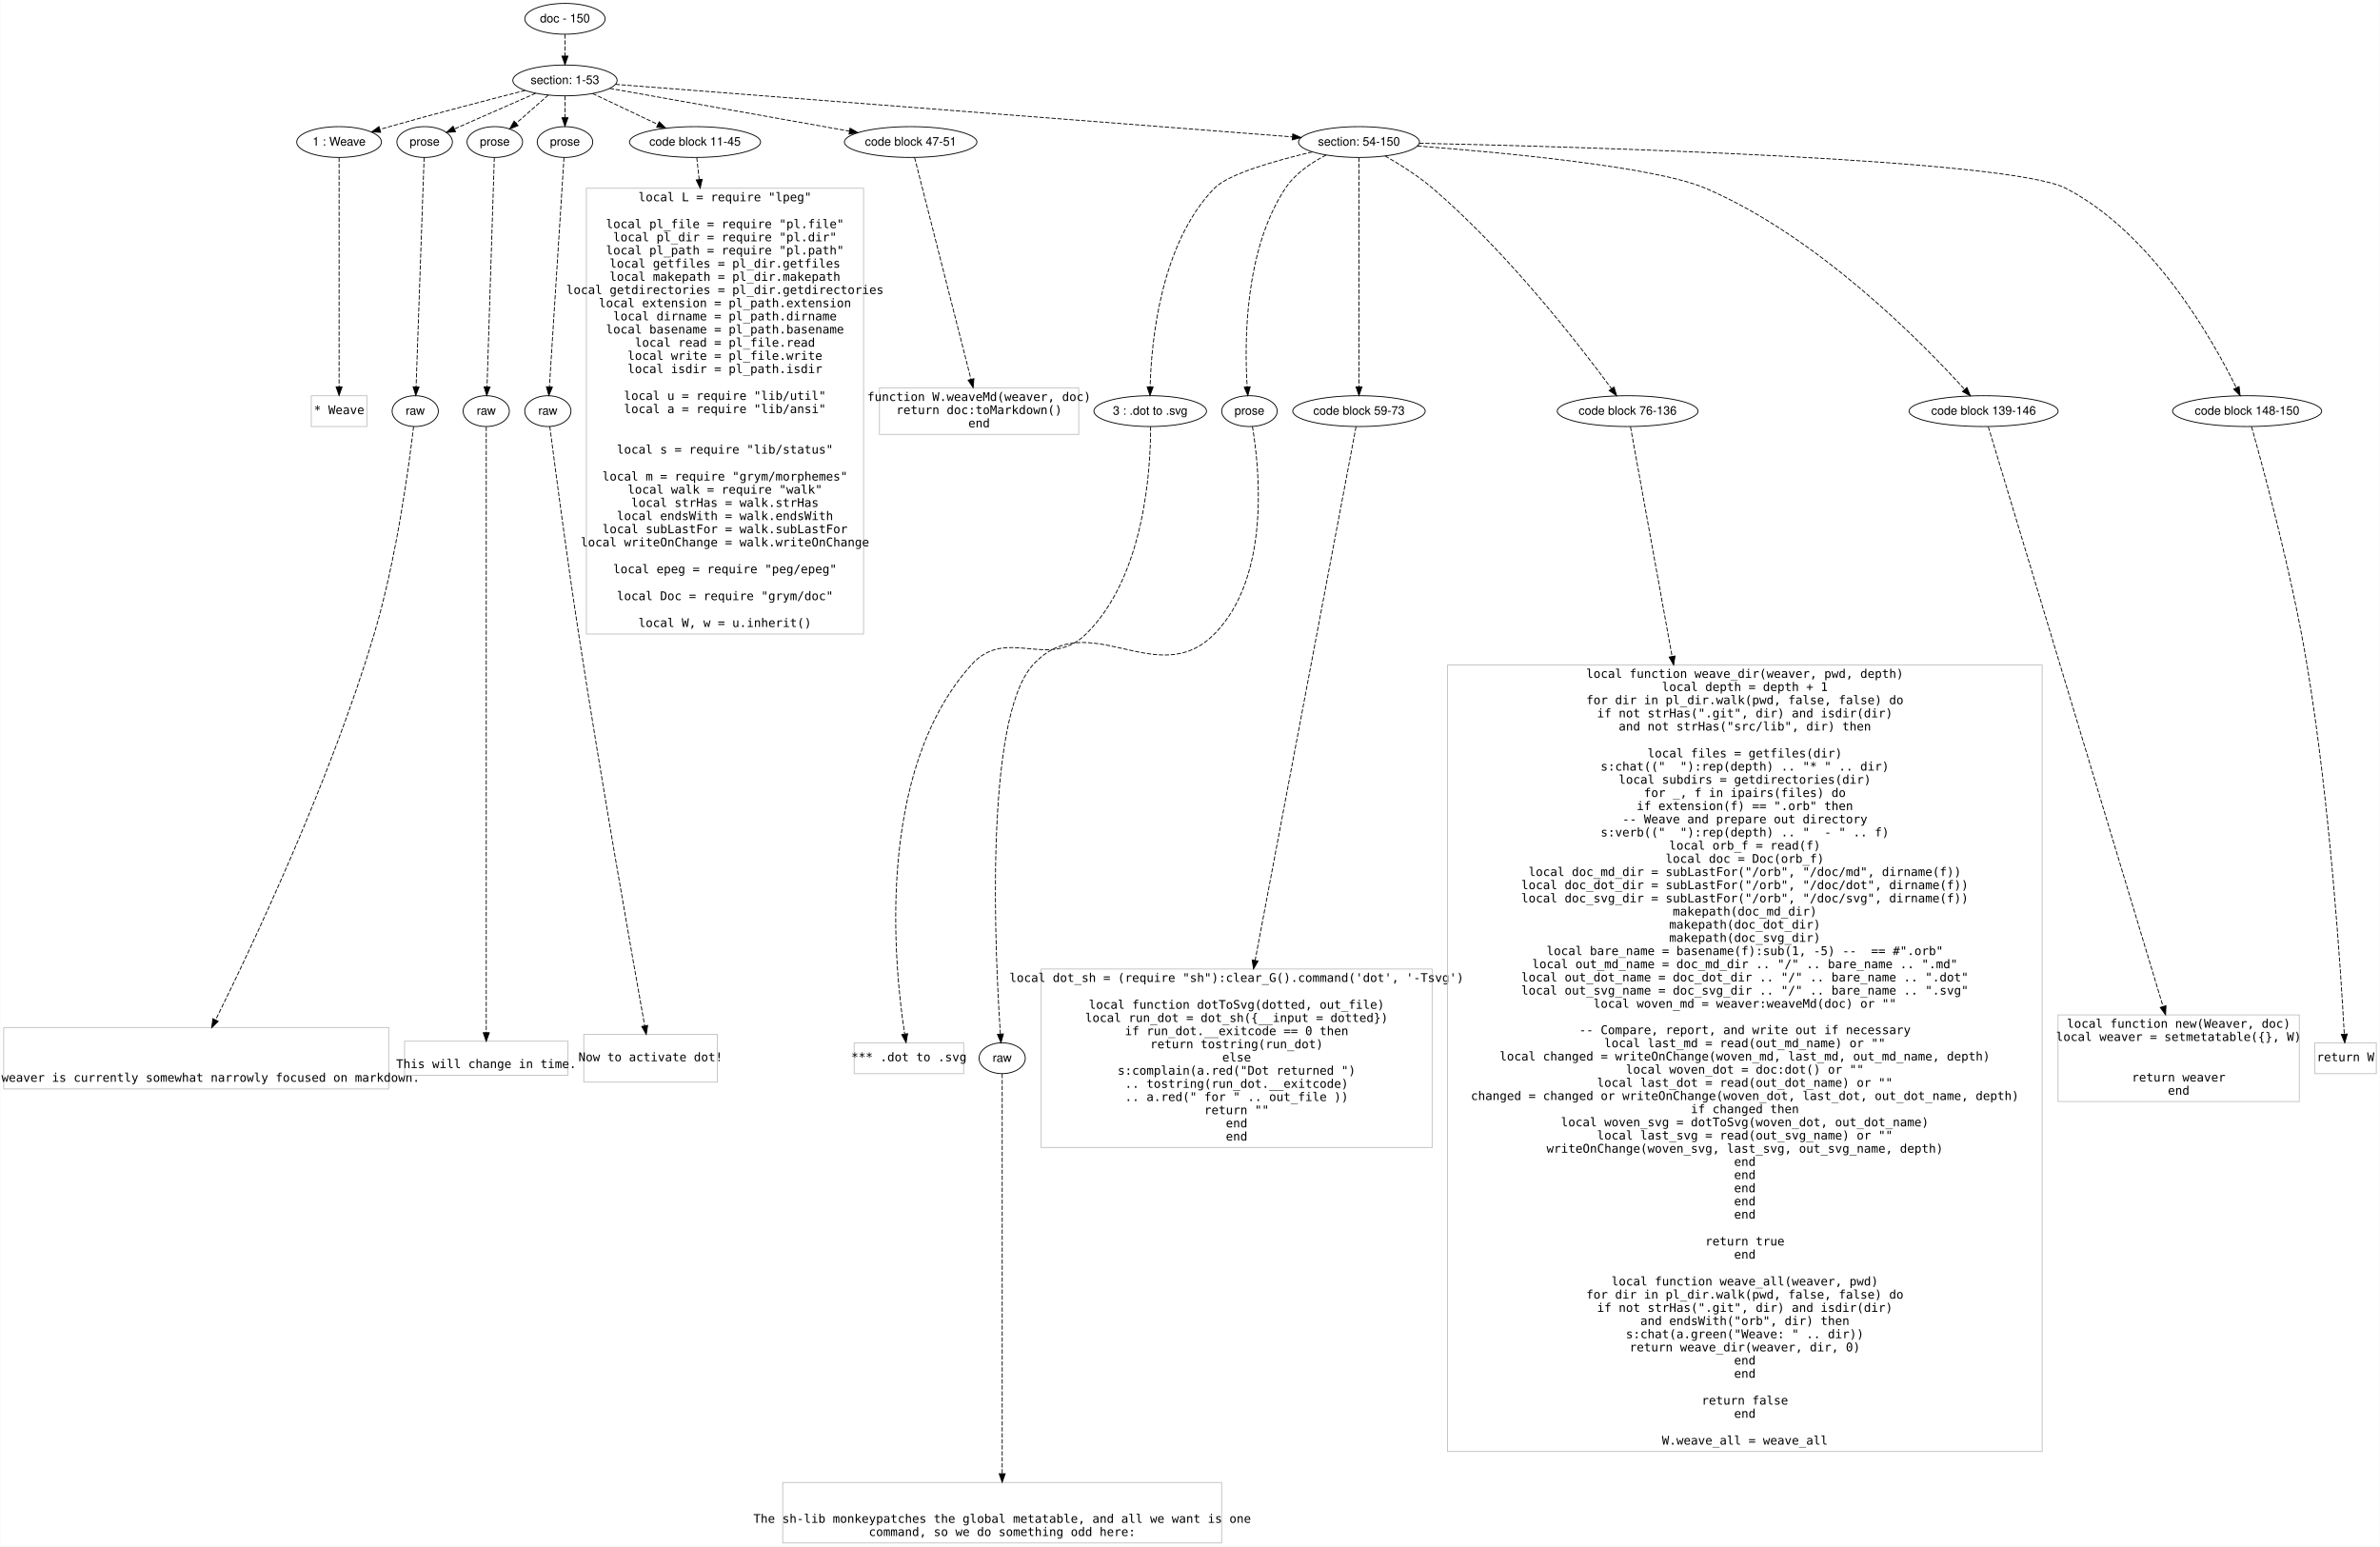
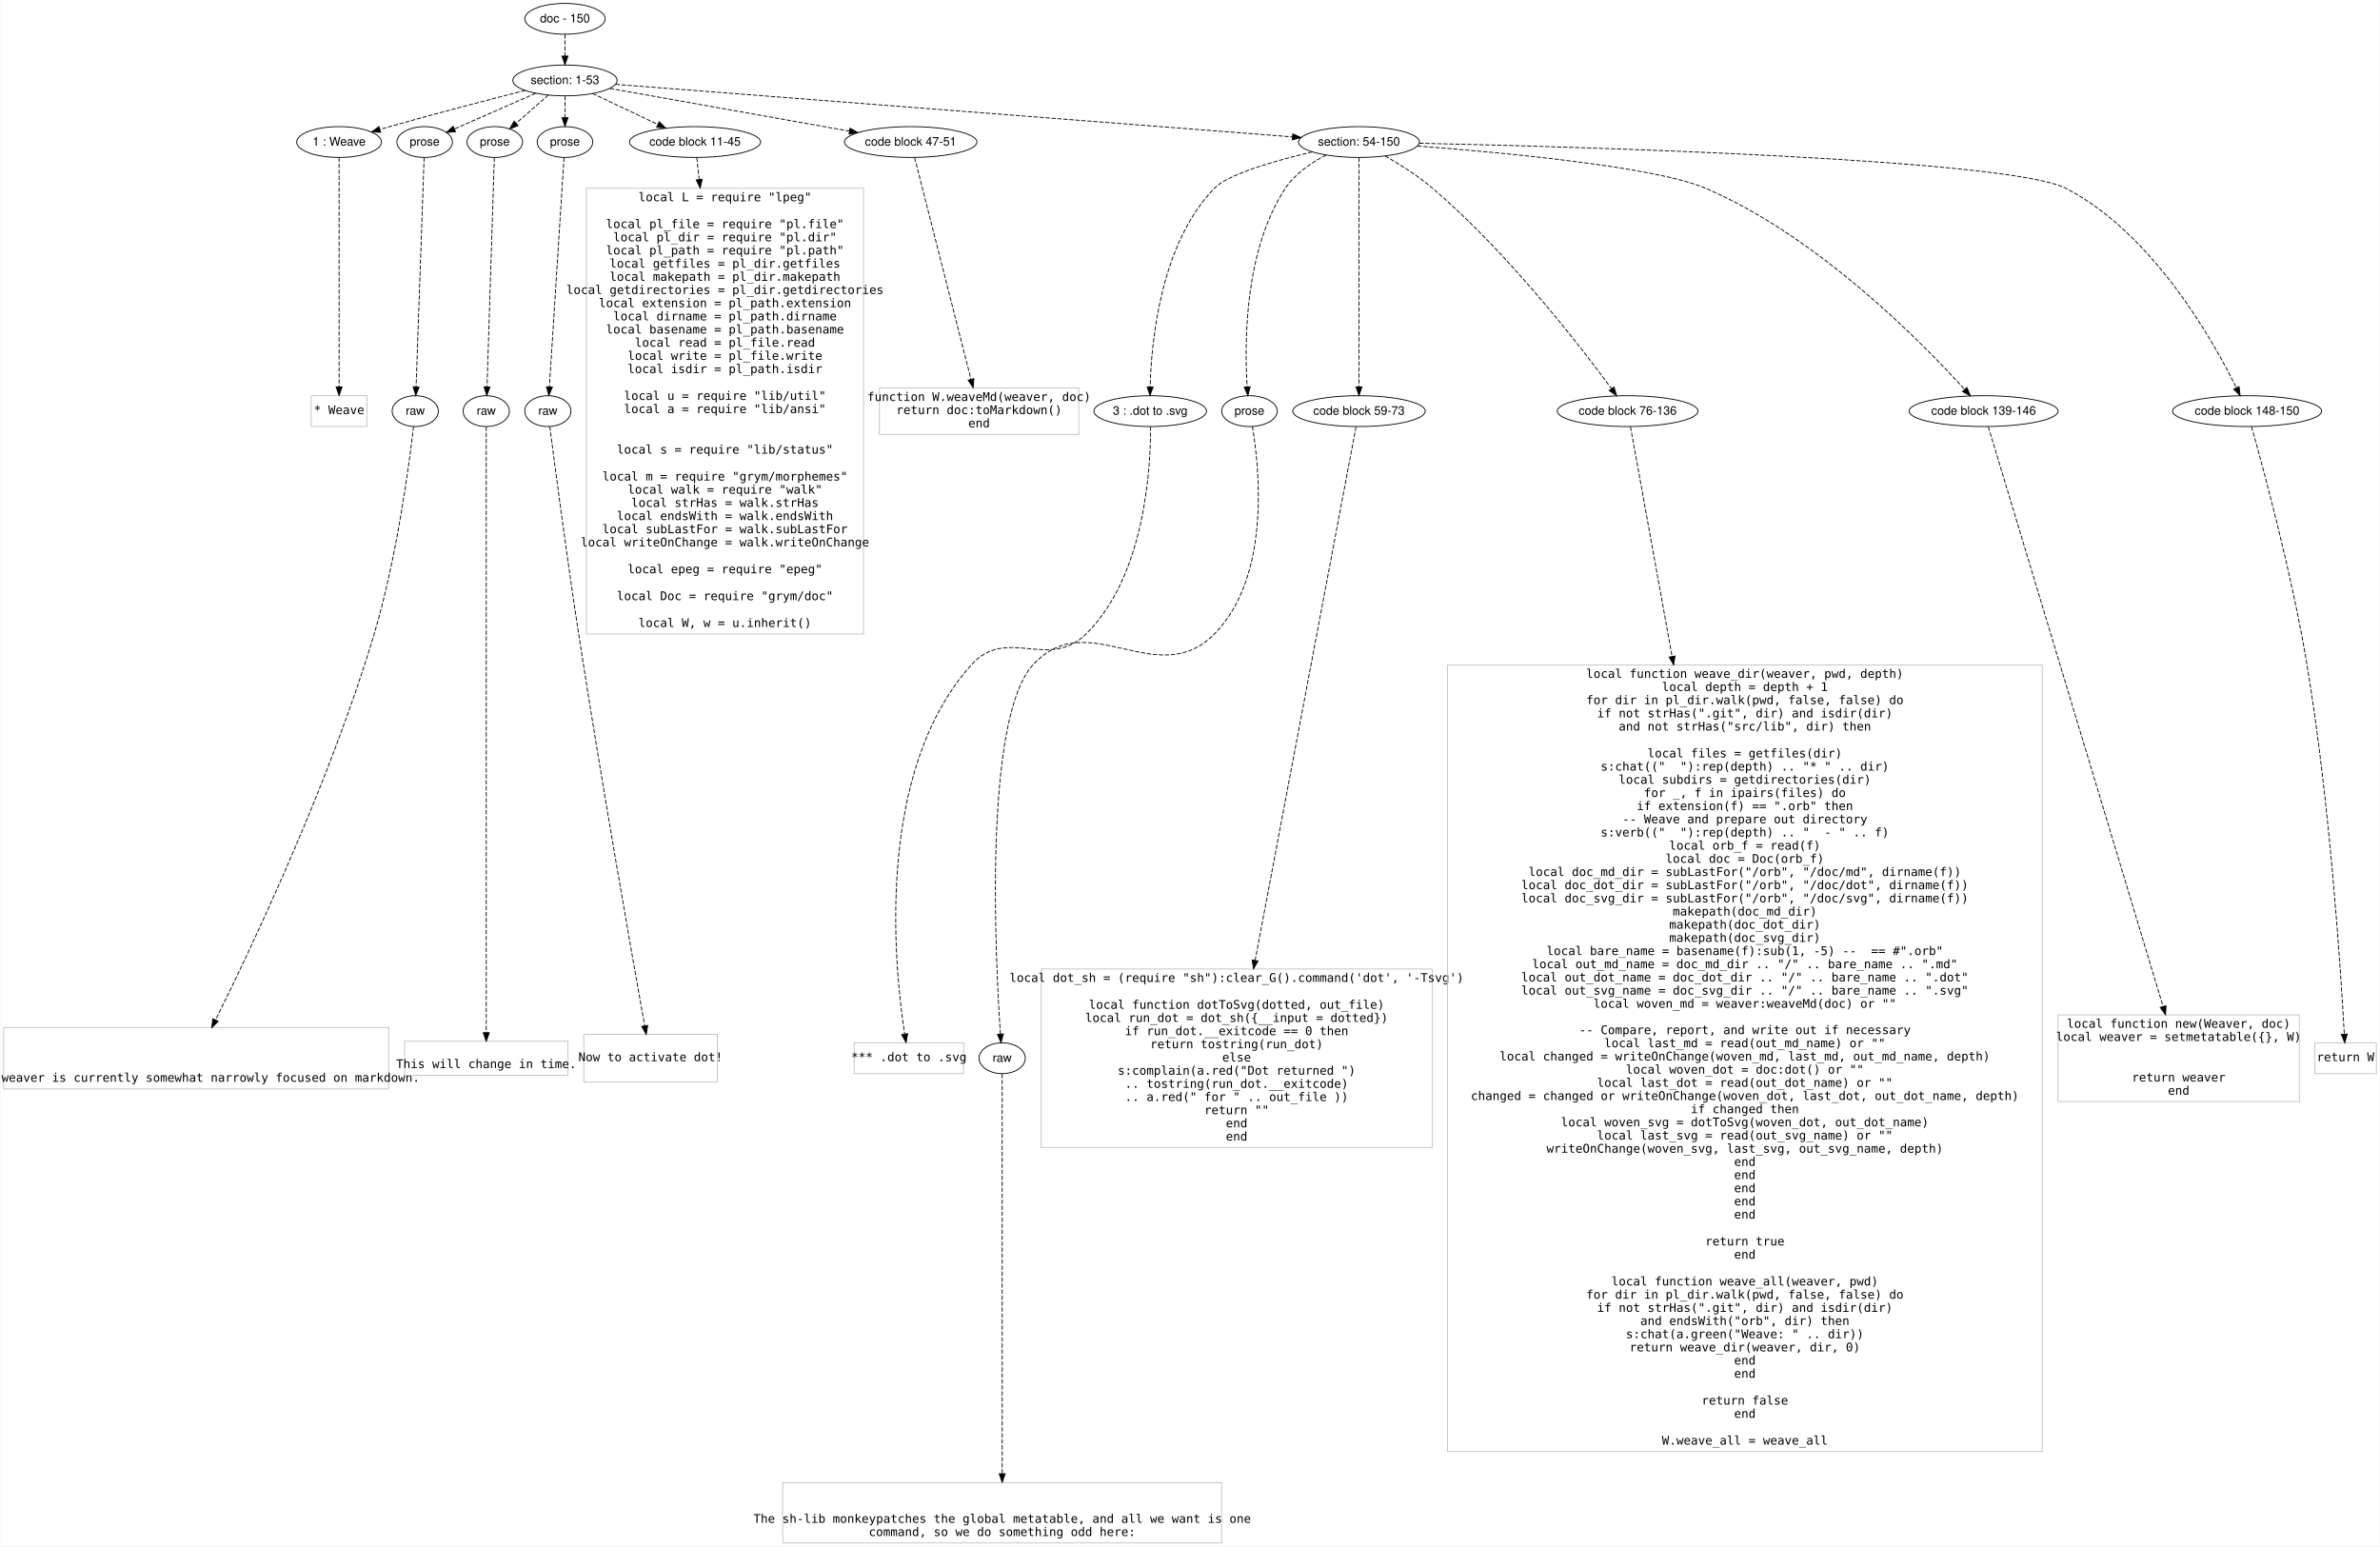
<svg xmlns="http://www.w3.org/2000/svg" width="2781pt" height="1807pt" viewBox="0.00 0.00 2781.00 1807.40">
  <g id="graph0" class="graph" transform="scale(1 1) rotate(0) translate(4 1803.402)">
    <polygon fill="#ffffff" stroke="transparent" points="-4,4 -4,-1803.402 2777,-1803.402 2777,4 -4,4" />
    <g id="node1" class="node">
      <ellipse fill="none" stroke="#000000" cx="656" cy="-1781.402" rx="46.958" ry="18" />
      <text text-anchor="middle" x="656" y="-1777.203" font-family="Helvetica,sans-Serif" font-size="14.00" fill="#000000">doc - 150</text>
    </g>
    <g id="node2" class="node">
      <ellipse fill="none" stroke="#000000" cx="656" cy="-1709.402" rx="60.983" ry="18" />
      <text text-anchor="middle" x="656" y="-1705.203" font-family="Helvetica,sans-Serif" font-size="14.00" fill="#000000">section: 1-53</text>
    </g>
    <g id="edge1" class="edge">
      <path fill="none" stroke="#000000" stroke-dasharray="5,2" d="M656,-1763.234C656,-1755.534 656,-1746.377 656,-1737.819" />
      <polygon fill="#000000" stroke="#000000" points="659.5,-1737.816 656,-1727.816 652.5,-1737.816 659.5,-1737.816" />
    </g>
    <g id="node3" class="node">
      <ellipse fill="none" stroke="#000000" cx="392" cy="-1637.402" rx="49.53" ry="18" />
      <text text-anchor="middle" x="392" y="-1633.203" font-family="Helvetica,sans-Serif" font-size="14.00" fill="#000000">1 : Weave</text>
    </g>
    <g id="edge2" class="edge">
      <path fill="none" stroke="#000000" stroke-dasharray="5,2" d="M609.453,-1697.686C567.812,-1687.076 505.166,-1670.793 451,-1655.402 447.388,-1654.376 443.659,-1653.293 439.912,-1652.189" />
      <polygon fill="#000000" stroke="#000000" points="440.605,-1648.743 430.022,-1649.238 438.604,-1655.451 440.605,-1648.743" />
    </g>
    <g id="node4" class="node">
      <ellipse fill="none" stroke="#000000" cx="492" cy="-1637.402" rx="32.459" ry="18" />
      <text text-anchor="middle" x="492" y="-1633.203" font-family="Helvetica,sans-Serif" font-size="14.00" fill="#000000">prose</text>
    </g>
    <g id="edge3" class="edge">
      <path fill="none" stroke="#000000" stroke-dasharray="5,2" d="M621.62,-1694.309C593.81,-1682.1 554.816,-1664.98 526.874,-1652.713" />
      <polygon fill="#000000" stroke="#000000" points="528.051,-1649.408 517.488,-1648.592 525.237,-1655.817 528.051,-1649.408" />
    </g>
    <g id="node5" class="node">
      <ellipse fill="none" stroke="#000000" cx="574" cy="-1637.402" rx="32.459" ry="18" />
      <text text-anchor="middle" x="574" y="-1633.203" font-family="Helvetica,sans-Serif" font-size="14.00" fill="#000000">prose</text>
    </g>
    <g id="edge4" class="edge">
      <path fill="none" stroke="#000000" stroke-dasharray="5,2" d="M636.567,-1692.34C625.301,-1682.447 610.996,-1669.887 598.91,-1659.275" />
      <polygon fill="#000000" stroke="#000000" points="601.165,-1656.597 591.341,-1652.629 596.547,-1661.857 601.165,-1656.597" />
    </g>
    <g id="node6" class="node">
      <ellipse fill="none" stroke="#000000" cx="656" cy="-1637.402" rx="32.459" ry="18" />
      <text text-anchor="middle" x="656" y="-1633.203" font-family="Helvetica,sans-Serif" font-size="14.00" fill="#000000">prose</text>
    </g>
    <g id="edge5" class="edge">
      <path fill="none" stroke="#000000" stroke-dasharray="5,2" d="M656,-1691.234C656,-1683.534 656,-1674.377 656,-1665.819" />
      <polygon fill="#000000" stroke="#000000" points="659.5,-1665.816 656,-1655.816 652.5,-1665.816 659.5,-1665.816" />
    </g>
    <g id="node7" class="node">
      <ellipse fill="none" stroke="#000000" cx="808" cy="-1637.402" rx="76.618" ry="18" />
      <text text-anchor="middle" x="808" y="-1633.203" font-family="Helvetica,sans-Serif" font-size="14.00" fill="#000000">code block 11-45</text>
    </g>
    <g id="edge6" class="edge">
      <path fill="none" stroke="#000000" stroke-dasharray="5,2" d="M688.235,-1694.133C710.392,-1683.638 740.077,-1669.577 764.349,-1658.079" />
      <polygon fill="#000000" stroke="#000000" points="766.16,-1661.094 773.699,-1653.65 763.163,-1654.768 766.16,-1661.094" />
    </g>
    <g id="node8" class="node">
      <ellipse fill="none" stroke="#000000" cx="1060" cy="-1637.402" rx="77.421" ry="18" />
      <text text-anchor="middle" x="1060" y="-1633.203" font-family="Helvetica,sans-Serif" font-size="14.00" fill="#000000">code block 47-51</text>
    </g>
    <g id="edge7" class="edge">
      <path fill="none" stroke="#000000" stroke-dasharray="5,2" d="M708.402,-1700.064C779.857,-1687.329 908.133,-1664.468 988.411,-1650.161" />
      <polygon fill="#000000" stroke="#000000" points="989.209,-1653.574 998.439,-1648.374 987.98,-1646.683 989.209,-1653.574" />
    </g>
    <g id="node9" class="node">
      <ellipse fill="none" stroke="#000000" cx="1584" cy="-1637.402" rx="70.655" ry="18" />
      <text text-anchor="middle" x="1584" y="-1633.203" font-family="Helvetica,sans-Serif" font-size="14.00" fill="#000000">section: 54-150</text>
    </g>
    <g id="edge8" class="edge">
      <path fill="none" stroke="#000000" stroke-dasharray="5,2" d="M715.108,-1704.817C876.54,-1692.292 1324.929,-1657.503 1506.336,-1643.428" />
      <polygon fill="#000000" stroke="#000000" points="1506.635,-1646.916 1516.334,-1642.652 1506.094,-1639.937 1506.635,-1646.916" />
    </g>
    <g id="node10" class="node">
      <polygon fill="none" stroke="#c0c0c0" points="424.5,-1340.902 359.5,-1340.902 359.5,-1304.902 424.5,-1304.902 424.5,-1340.902" />
      <text text-anchor="middle" x="392" y="-1319.402" font-family="Inconsolata" font-size="14.00" fill="#000000">* Weave</text>
    </g>
    <g id="edge9" class="edge">
      <path fill="none" stroke="#000000" stroke-dasharray="5,2" d="M392,-1619.134C392,-1566.589 392,-1414.771 392,-1351.311" />
      <polygon fill="#000000" stroke="#000000" points="395.5,-1351.221 392,-1341.221 388.5,-1351.221 395.5,-1351.221" />
    </g>
    <g id="node11" class="node">
      <ellipse fill="none" stroke="#000000" cx="481" cy="-1322.902" rx="27" ry="18" />
      <text text-anchor="middle" x="481" y="-1318.702" font-family="Helvetica,sans-Serif" font-size="14.00" fill="#000000">raw</text>
    </g>
    <g id="edge10" class="edge">
      <path fill="none" stroke="#000000" stroke-dasharray="5,2" d="M491.361,-1619.134C489.523,-1566.589 484.213,-1414.771 481.994,-1351.311" />
      <polygon fill="#000000" stroke="#000000" points="485.488,-1351.092 481.641,-1341.221 478.493,-1351.337 485.488,-1351.092" />
    </g>
    <g id="node13" class="node">
      <ellipse fill="none" stroke="#000000" cx="564" cy="-1322.902" rx="27" ry="18" />
      <text text-anchor="middle" x="564" y="-1318.702" font-family="Helvetica,sans-Serif" font-size="14.00" fill="#000000">raw</text>
    </g>
    <g id="edge12" class="edge">
      <path fill="none" stroke="#000000" stroke-dasharray="5,2" d="M573.419,-1619.134C571.748,-1566.589 566.921,-1414.771 564.903,-1351.311" />
      <polygon fill="#000000" stroke="#000000" points="568.399,-1351.104 564.582,-1341.221 561.402,-1351.327 568.399,-1351.104" />
    </g>
    <g id="node15" class="node">
      <ellipse fill="none" stroke="#000000" cx="636" cy="-1322.902" rx="27" ry="18" />
      <text text-anchor="middle" x="636" y="-1318.702" font-family="Helvetica,sans-Serif" font-size="14.00" fill="#000000">raw</text>
    </g>
    <g id="edge14" class="edge">
      <path fill="none" stroke="#000000" stroke-dasharray="5,2" d="M654.838,-1619.134C651.497,-1566.589 641.842,-1414.771 637.807,-1351.311" />
      <polygon fill="#000000" stroke="#000000" points="641.293,-1350.978 637.165,-1341.221 634.307,-1351.423 641.293,-1350.978" />
    </g>
    <g id="node17" class="node">
      <polygon fill="none" stroke="#c0c0c0" points="1005,-1583.403 681,-1583.403 681,-1062.401 1005,-1062.401 1005,-1583.403" />
      <text text-anchor="middle" x="843" y="-1568.203" font-family="Inconsolata" font-size="14.00" fill="#000000">local L = require "lpeg"</text>
      <text text-anchor="middle" x="843" y="-1536.803" font-family="Inconsolata" font-size="14.00" fill="#000000">local pl_file = require "pl.file"</text>
      <text text-anchor="middle" x="843" y="-1521.402" font-family="Inconsolata" font-size="14.00" fill="#000000">local pl_dir = require "pl.dir"</text>
      <text text-anchor="middle" x="843" y="-1506.002" font-family="Inconsolata" font-size="14.00" fill="#000000">local pl_path = require "pl.path"</text>
      <text text-anchor="middle" x="843" y="-1490.602" font-family="Inconsolata" font-size="14.00" fill="#000000">local getfiles = pl_dir.getfiles</text>
      <text text-anchor="middle" x="843" y="-1475.202" font-family="Inconsolata" font-size="14.00" fill="#000000">local makepath = pl_dir.makepath</text>
      <text text-anchor="middle" x="843" y="-1459.802" font-family="Inconsolata" font-size="14.00" fill="#000000">local getdirectories = pl_dir.getdirectories</text>
      <text text-anchor="middle" x="843" y="-1444.402" font-family="Inconsolata" font-size="14.00" fill="#000000">local extension = pl_path.extension</text>
      <text text-anchor="middle" x="843" y="-1429.002" font-family="Inconsolata" font-size="14.00" fill="#000000">local dirname = pl_path.dirname</text>
      <text text-anchor="middle" x="843" y="-1413.602" font-family="Inconsolata" font-size="14.00" fill="#000000">local basename = pl_path.basename</text>
      <text text-anchor="middle" x="843" y="-1398.202" font-family="Inconsolata" font-size="14.00" fill="#000000">local read = pl_file.read</text>
      <text text-anchor="middle" x="843" y="-1382.802" font-family="Inconsolata" font-size="14.00" fill="#000000">local write = pl_file.write</text>
      <text text-anchor="middle" x="843" y="-1367.402" font-family="Inconsolata" font-size="14.00" fill="#000000">local isdir = pl_path.isdir</text>
      <text text-anchor="middle" x="843" y="-1336.002" font-family="Inconsolata" font-size="14.00" fill="#000000">local u = require "lib/util"</text>
      <text text-anchor="middle" x="843" y="-1320.602" font-family="Inconsolata" font-size="14.00" fill="#000000">local a = require "lib/ansi"</text>
      <text text-anchor="middle" x="843" y="-1273.202" font-family="Inconsolata" font-size="14.00" fill="#000000">local s = require "lib/status"</text>
      <text text-anchor="middle" x="843" y="-1241.802" font-family="Inconsolata" font-size="14.00" fill="#000000">local m = require "grym/morphemes"</text>
      <text text-anchor="middle" x="843" y="-1226.402" font-family="Inconsolata" font-size="14.00" fill="#000000">local walk = require "walk"</text>
      <text text-anchor="middle" x="843" y="-1211.002" font-family="Inconsolata" font-size="14.00" fill="#000000">local strHas = walk.strHas</text>
      <text text-anchor="middle" x="843" y="-1195.602" font-family="Inconsolata" font-size="14.00" fill="#000000">local endsWith = walk.endsWith</text>
      <text text-anchor="middle" x="843" y="-1180.202" font-family="Inconsolata" font-size="14.00" fill="#000000">local subLastFor = walk.subLastFor</text>
      <text text-anchor="middle" x="843" y="-1164.802" font-family="Inconsolata" font-size="14.00" fill="#000000">local writeOnChange = walk.writeOnChange</text>
-       <text text-anchor="middle" x="843" y="-1133.402" font-family="Inconsolata" font-size="14.00" fill="#000000">local epeg = require "peg/epeg"</text>
+       <text text-anchor="middle" x="843" y="-1133.402" font-family="Inconsolata" font-size="14.00" fill="#000000">local epeg = require "epeg"</text>
      <text text-anchor="middle" x="843" y="-1102.002" font-family="Inconsolata" font-size="14.00" fill="#000000">local Doc = require "grym/doc"</text>
      <text text-anchor="middle" x="843" y="-1070.602" font-family="Inconsolata" font-size="14.00" fill="#000000">local W, w = u.inherit()</text>
    </g>
    <g id="edge16" class="edge">
      <path fill="none" stroke="#000000" stroke-dasharray="5,2" d="M810.033,-1619.134C810.807,-1612.18 811.774,-1603.487 812.887,-1593.49" />
      <polygon fill="#000000" stroke="#000000" points="816.369,-1593.845 813.996,-1583.52 809.412,-1593.071 816.369,-1593.845" />
    </g>
    <g id="node18" class="node">
      <polygon fill="none" stroke="#c0c0c0" points="1256.5,-1350.103 1023.5,-1350.103 1023.5,-1295.702 1256.5,-1295.702 1256.5,-1350.103" />
      <text text-anchor="middle" x="1140" y="-1334.802" font-family="Inconsolata" font-size="14.00" fill="#000000">function W.weaveMd(weaver, doc)</text>
      <text text-anchor="middle" x="1140" y="-1319.402" font-family="Inconsolata" font-size="14.00" fill="#000000">  return doc:toMarkdown()</text>
      <text text-anchor="middle" x="1140" y="-1304.002" font-family="Inconsolata" font-size="14.00" fill="#000000">end</text>
    </g>
    <g id="edge17" class="edge">
      <path fill="none" stroke="#000000" stroke-dasharray="5,2" d="M1064.647,-1619.134C1077.43,-1568.882 1113.309,-1427.832 1130.536,-1360.108" />
      <polygon fill="#000000" stroke="#000000" points="1133.963,-1360.834 1133.036,-1350.28 1127.179,-1359.109 1133.963,-1360.834" />
    </g>
    <g id="node19" class="node">
      <ellipse fill="none" stroke="#000000" cx="1340" cy="-1322.902" rx="65.81" ry="18" />
      <text text-anchor="middle" x="1340" y="-1318.702" font-family="Helvetica,sans-Serif" font-size="14.00" fill="#000000">3 : .dot to .svg</text>
    </g>
    <g id="edge18" class="edge">
      <path fill="none" stroke="#000000" stroke-dasharray="5,2" d="M1529.35,-1625.818C1486.352,-1615.664 1431.097,-1599.972 1415,-1583.402 1351.953,-1518.504 1341.303,-1404.162 1339.908,-1351.242" />
      <polygon fill="#000000" stroke="#000000" points="1343.407,-1351.155 1339.737,-1341.216 1336.408,-1351.274 1343.407,-1351.155" />
    </g>
    <g id="node20" class="node">
      <ellipse fill="none" stroke="#000000" cx="1456" cy="-1322.902" rx="32.459" ry="18" />
      <text text-anchor="middle" x="1456" y="-1318.702" font-family="Helvetica,sans-Serif" font-size="14.00" fill="#000000">prose</text>
    </g>
    <g id="edge19" class="edge">
      <path fill="none" stroke="#000000" stroke-dasharray="5,2" d="M1545.544,-1622.141C1528.332,-1613.357 1509.39,-1600.6 1498,-1583.402 1449.925,-1510.816 1450.083,-1402.429 1453.355,-1351.405" />
      <polygon fill="#000000" stroke="#000000" points="1456.867,-1351.365 1454.107,-1341.136 1449.886,-1350.854 1456.867,-1351.365" />
    </g>
    <g id="node21" class="node">
      <ellipse fill="none" stroke="#000000" cx="1584" cy="-1322.902" rx="77.421" ry="18" />
      <text text-anchor="middle" x="1584" y="-1318.702" font-family="Helvetica,sans-Serif" font-size="14.00" fill="#000000">code block 59-73</text>
    </g>
    <g id="edge20" class="edge">
      <path fill="none" stroke="#000000" stroke-dasharray="5,2" d="M1584,-1619.134C1584,-1566.589 1584,-1414.771 1584,-1351.311" />
      <polygon fill="#000000" stroke="#000000" points="1587.5,-1351.221 1584,-1341.221 1580.5,-1351.221 1587.5,-1351.221" />
    </g>
    <g id="node22" class="node">
      <ellipse fill="none" stroke="#000000" cx="1898" cy="-1322.902" rx="82.258" ry="18" />
      <text text-anchor="middle" x="1898" y="-1318.702" font-family="Helvetica,sans-Serif" font-size="14.00" fill="#000000">code block 76-136</text>
    </g>
    <g id="edge21" class="edge">
      <path fill="none" stroke="#000000" stroke-dasharray="5,2" d="M1614.528,-1621.155C1631.667,-1611.337 1652.966,-1597.933 1670,-1583.402 1757.996,-1508.338 1842.537,-1398.92 1879.091,-1349.217" />
      <polygon fill="#000000" stroke="#000000" points="1882.072,-1351.07 1885.146,-1340.931 1876.42,-1346.94 1882.072,-1351.07" />
    </g>
    <g id="node23" class="node">
      <ellipse fill="none" stroke="#000000" cx="2314" cy="-1322.902" rx="87.095" ry="18" />
      <text text-anchor="middle" x="2314" y="-1318.702" font-family="Helvetica,sans-Serif" font-size="14.00" fill="#000000">code block 139-146</text>
    </g>
    <g id="edge22" class="edge">
      <path fill="none" stroke="#000000" stroke-dasharray="5,2" d="M1652.307,-1632.745C1751.466,-1625.233 1929.893,-1608.68 1989,-1583.402 2120.541,-1527.149 2242.875,-1402.257 2291.669,-1348.416" />
      <polygon fill="#000000" stroke="#000000" points="2294.516,-1350.484 2298.593,-1340.705 2289.307,-1345.807 2294.516,-1350.484" />
    </g>
    <g id="node24" class="node">
      <ellipse fill="none" stroke="#000000" cx="2622" cy="-1322.902" rx="87.095" ry="18" />
      <text text-anchor="middle" x="2622" y="-1318.702" font-family="Helvetica,sans-Serif" font-size="14.00" fill="#000000">code block 148-150</text>
    </g>
    <g id="edge23" class="edge">
      <path fill="none" stroke="#000000" stroke-dasharray="5,2" d="M1654.575,-1636.004C1842.229,-1631.835 2343.755,-1617.595 2410,-1583.402 2511.67,-1530.925 2582.032,-1405.852 2609.35,-1350.299" />
      <polygon fill="#000000" stroke="#000000" points="2612.607,-1351.603 2613.802,-1341.075 2606.303,-1348.56 2612.607,-1351.603" />
    </g>
    <g id="node12" class="node">
      <polygon fill="none" stroke="#c0c0c0" points="450,-602.502 0,-602.502 0,-530.7 450,-530.7 450,-602.502" />
      <text text-anchor="middle" x="225" y="-539.101" font-family="Inconsolata" font-size="14.00" fill="#000000">Our weaver is currently somewhat narrowly focused on markdown.</text>
    </g>
    <g id="edge11" class="edge">
      <path fill="none" stroke="#000000" stroke-dasharray="5,2" d="M479.036,-1304.902C474.082,-1262.151 459.538,-1151.424 433,-1062.402 381.722,-890.389 290.122,-697.052 247.707,-611.476" />
      <polygon fill="#000000" stroke="#000000" points="250.736,-609.708 243.149,-602.313 244.469,-612.826 250.736,-609.708" />
    </g>
    <g id="node14" class="node">
      <polygon fill="none" stroke="#c0c0c0" points="659.5,-586.503 468.5,-586.503 468.5,-546.699 659.5,-546.699 659.5,-586.503" />
      <text text-anchor="middle" x="564" y="-555.101" font-family="Inconsolata" font-size="14.00" fill="#000000">This will change in time.</text>
    </g>
    <g id="edge13" class="edge">
      <path fill="none" stroke="#000000" stroke-dasharray="5,2" d="M564,-1304.582C564,-1204.299 564,-721.826 564,-596.434" />
      <polygon fill="#000000" stroke="#000000" points="567.5,-596.398 564,-586.398 560.5,-596.398 567.5,-596.398" />
    </g>
    <g id="node16" class="node">
      <polygon fill="none" stroke="#c0c0c0" points="834,-594.502 678,-594.502 678,-538.699 834,-538.699 834,-594.502" />
      <text text-anchor="middle" x="756" y="-563.101" font-family="Inconsolata" font-size="14.00" fill="#000000">Now to activate dot!</text>
    </g>
    <g id="edge15" class="edge">
      <path fill="none" stroke="#000000" stroke-dasharray="5,2" d="M638.299,-1304.873C643.743,-1262.508 658.018,-1153.329 672,-1062.402 698.34,-891.11 734.339,-687.347 749.179,-604.467" />
      <polygon fill="#000000" stroke="#000000" points="752.645,-604.969 750.965,-594.509 745.755,-603.734 752.645,-604.969" />
    </g>
    <g id="node25" class="node">
      <polygon fill="none" stroke="#c0c0c0" points="1122,-584.601 994,-584.601 994,-548.601 1122,-548.601 1122,-584.601" />
      <text text-anchor="middle" x="1058" y="-563.101" font-family="Inconsolata" font-size="14.00" fill="#000000">*** .dot to .svg</text>
    </g>
    <g id="edge24" class="edge">
      <path fill="none" stroke="#000000" stroke-dasharray="5,2" d="M1340.45,-1304.747C1340.581,-1257.62 1334.163,-1130.34 1265,-1062.402 1221.007,-1019.188 1172.257,-1072.236 1131,-1026.402 1018.154,-901.038 1040.777,-674.519 1052.995,-595.068" />
      <polygon fill="#000000" stroke="#000000" points="1056.504,-595.288 1054.634,-584.86 1049.593,-594.178 1056.504,-595.288" />
    </g>
    <g id="node26" class="node">
      <ellipse fill="none" stroke="#000000" cx="1167" cy="-566.601" rx="27" ry="18" />
      <text text-anchor="middle" x="1167" y="-562.401" font-family="Helvetica,sans-Serif" font-size="14.00" fill="#000000">raw</text>
    </g>
    <g id="edge25" class="edge">
      <path fill="none" stroke="#000000" stroke-dasharray="5,2" d="M1459.447,-1304.993C1467.373,-1257.909 1481.445,-1129.655 1415,-1062.402 1347.831,-994.415 1267.468,-1096.955 1203,-1026.402 1145.259,-963.21 1158.856,-684.842 1164.906,-594.803" />
      <polygon fill="#000000" stroke="#000000" points="1168.401,-595.001 1165.601,-584.783 1161.417,-594.517 1168.401,-595.001" />
    </g>
    <g id="node28" class="node">
      <polygon fill="none" stroke="#c0c0c0" points="1669.5,-670.901 1212.5,-670.901 1212.5,-462.3 1669.5,-462.3 1669.5,-670.901" />
      <text text-anchor="middle" x="1441" y="-655.801" font-family="Inconsolata" font-size="14.00" fill="#000000">local dot_sh = (require "sh"):clear_G().command('dot', '-Tsvg')</text>
      <text text-anchor="middle" x="1441" y="-624.401" font-family="Inconsolata" font-size="14.00" fill="#000000">local function dotToSvg(dotted, out_file)</text>
      <text text-anchor="middle" x="1441" y="-609.001" font-family="Inconsolata" font-size="14.00" fill="#000000">    local run_dot = dot_sh({__input = dotted})</text>
      <text text-anchor="middle" x="1441" y="-593.601" font-family="Inconsolata" font-size="14.00" fill="#000000">    if run_dot.__exitcode == 0 then</text>
      <text text-anchor="middle" x="1441" y="-578.201" font-family="Inconsolata" font-size="14.00" fill="#000000">        return tostring(run_dot)</text>
      <text text-anchor="middle" x="1441" y="-562.801" font-family="Inconsolata" font-size="14.00" fill="#000000">    else </text>
      <text text-anchor="middle" x="1441" y="-547.401" font-family="Inconsolata" font-size="14.00" fill="#000000">        s:complain(a.red("Dot returned ") </text>
      <text text-anchor="middle" x="1441" y="-532.001" font-family="Inconsolata" font-size="14.00" fill="#000000">                    .. tostring(run_dot.__exitcode)</text>
      <text text-anchor="middle" x="1441" y="-516.601" font-family="Inconsolata" font-size="14.00" fill="#000000">                    .. a.red(" for " .. out_file ))</text>
      <text text-anchor="middle" x="1441" y="-501.201" font-family="Inconsolata" font-size="14.00" fill="#000000">        return ""</text>
      <text text-anchor="middle" x="1441" y="-485.801" font-family="Inconsolata" font-size="14.00" fill="#000000">    end</text>
      <text text-anchor="middle" x="1441" y="-470.401" font-family="Inconsolata" font-size="14.00" fill="#000000">end</text>
    </g>
    <g id="edge27" class="edge">
      <path fill="none" stroke="#000000" stroke-dasharray="5,2" d="M1580.536,-1304.582C1564.61,-1220.353 1497.705,-866.502 1462.644,-681.072" />
      <polygon fill="#000000" stroke="#000000" points="1466.039,-680.186 1460.742,-671.01 1459.16,-681.486 1466.039,-680.186" />
    </g>
    <g id="node29" class="node">
      <polygon fill="none" stroke="#c0c0c0" points="2382.5,-1026.203 1687.5,-1026.203 1687.5,-106.999 2382.5,-106.999 2382.5,-1026.203" />
      <text text-anchor="middle" x="2035" y="-1011.202" font-family="Inconsolata" font-size="14.00" fill="#000000">local function weave_dir(weaver, pwd, depth)</text>
      <text text-anchor="middle" x="2035" y="-995.802" font-family="Inconsolata" font-size="14.00" fill="#000000">    local depth = depth + 1</text>
      <text text-anchor="middle" x="2035" y="-980.402" font-family="Inconsolata" font-size="14.00" fill="#000000">    for dir in pl_dir.walk(pwd, false, false) do</text>
      <text text-anchor="middle" x="2035" y="-965.002" font-family="Inconsolata" font-size="14.00" fill="#000000">        if not strHas(".git", dir) and isdir(dir)</text>
      <text text-anchor="middle" x="2035" y="-949.602" font-family="Inconsolata" font-size="14.00" fill="#000000">            and not strHas("src/lib", dir) then</text>
      <text text-anchor="middle" x="2035" y="-918.202" font-family="Inconsolata" font-size="14.00" fill="#000000">            local files = getfiles(dir)</text>
      <text text-anchor="middle" x="2035" y="-902.802" font-family="Inconsolata" font-size="14.00" fill="#000000">            s:chat(("  "):rep(depth) .. "* " .. dir)</text>
      <text text-anchor="middle" x="2035" y="-887.402" font-family="Inconsolata" font-size="14.00" fill="#000000">            local subdirs = getdirectories(dir)</text>
      <text text-anchor="middle" x="2035" y="-872.001" font-family="Inconsolata" font-size="14.00" fill="#000000">            for _, f in ipairs(files) do</text>
      <text text-anchor="middle" x="2035" y="-856.601" font-family="Inconsolata" font-size="14.00" fill="#000000">                if extension(f) == ".orb" then</text>
      <text text-anchor="middle" x="2035" y="-841.201" font-family="Inconsolata" font-size="14.00" fill="#000000">                    -- Weave and prepare out directory</text>
      <text text-anchor="middle" x="2035" y="-825.801" font-family="Inconsolata" font-size="14.00" fill="#000000">                    s:verb(("  "):rep(depth) .. "  - " .. f)</text>
      <text text-anchor="middle" x="2035" y="-810.401" font-family="Inconsolata" font-size="14.00" fill="#000000">                    local orb_f = read(f)</text>
      <text text-anchor="middle" x="2035" y="-795.001" font-family="Inconsolata" font-size="14.00" fill="#000000">                    local doc = Doc(orb_f)</text>
      <text text-anchor="middle" x="2035" y="-779.601" font-family="Inconsolata" font-size="14.00" fill="#000000">                    local doc_md_dir = subLastFor("/orb", "/doc/md", dirname(f))</text>
      <text text-anchor="middle" x="2035" y="-764.201" font-family="Inconsolata" font-size="14.00" fill="#000000">                    local doc_dot_dir = subLastFor("/orb", "/doc/dot", dirname(f))</text>
      <text text-anchor="middle" x="2035" y="-748.801" font-family="Inconsolata" font-size="14.00" fill="#000000">                    local doc_svg_dir = subLastFor("/orb", "/doc/svg", dirname(f))</text>
      <text text-anchor="middle" x="2035" y="-733.401" font-family="Inconsolata" font-size="14.00" fill="#000000">                    makepath(doc_md_dir)</text>
      <text text-anchor="middle" x="2035" y="-718.001" font-family="Inconsolata" font-size="14.00" fill="#000000">                    makepath(doc_dot_dir)</text>
      <text text-anchor="middle" x="2035" y="-702.601" font-family="Inconsolata" font-size="14.00" fill="#000000">                    makepath(doc_svg_dir)</text>
      <text text-anchor="middle" x="2035" y="-687.201" font-family="Inconsolata" font-size="14.00" fill="#000000">                    local bare_name = basename(f):sub(1, -5) --  == #".orb"</text>
      <text text-anchor="middle" x="2035" y="-671.801" font-family="Inconsolata" font-size="14.00" fill="#000000">                    local out_md_name = doc_md_dir .. "/" .. bare_name .. ".md"</text>
      <text text-anchor="middle" x="2035" y="-656.401" font-family="Inconsolata" font-size="14.00" fill="#000000">                    local out_dot_name = doc_dot_dir .. "/" .. bare_name .. ".dot"</text>
      <text text-anchor="middle" x="2035" y="-641.001" font-family="Inconsolata" font-size="14.00" fill="#000000">                    local out_svg_name = doc_svg_dir .. "/" .. bare_name .. ".svg"</text>
      <text text-anchor="middle" x="2035" y="-625.601" font-family="Inconsolata" font-size="14.00" fill="#000000">                    local woven_md = weaver:weaveMd(doc) or ""</text>
      <text text-anchor="middle" x="2035" y="-610.201" font-family="Inconsolata" font-size="14.00" fill="#000000">                    </text>
      <text text-anchor="middle" x="2035" y="-594.801" font-family="Inconsolata" font-size="14.00" fill="#000000">                    -- Compare, report, and write out if necessary</text>
      <text text-anchor="middle" x="2035" y="-579.401" font-family="Inconsolata" font-size="14.00" fill="#000000">                    local last_md = read(out_md_name) or ""</text>
      <text text-anchor="middle" x="2035" y="-564.001" font-family="Inconsolata" font-size="14.00" fill="#000000">                    local changed = writeOnChange(woven_md, last_md, out_md_name, depth)</text>
      <text text-anchor="middle" x="2035" y="-548.601" font-family="Inconsolata" font-size="14.00" fill="#000000">                    local woven_dot = doc:dot() or ""</text>
      <text text-anchor="middle" x="2035" y="-533.201" font-family="Inconsolata" font-size="14.00" fill="#000000">                    local last_dot = read(out_dot_name) or ""</text>
      <text text-anchor="middle" x="2035" y="-517.801" font-family="Inconsolata" font-size="14.00" fill="#000000">                    changed = changed or writeOnChange(woven_dot, last_dot, out_dot_name, depth) </text>
      <text text-anchor="middle" x="2035" y="-502.401" font-family="Inconsolata" font-size="14.00" fill="#000000">                    if changed then</text>
      <text text-anchor="middle" x="2035" y="-487.001" font-family="Inconsolata" font-size="14.00" fill="#000000">                        local woven_svg = dotToSvg(woven_dot, out_dot_name)</text>
      <text text-anchor="middle" x="2035" y="-471.601" font-family="Inconsolata" font-size="14.00" fill="#000000">                        local last_svg = read(out_svg_name) or ""</text>
      <text text-anchor="middle" x="2035" y="-456.201" font-family="Inconsolata" font-size="14.00" fill="#000000">                        writeOnChange(woven_svg, last_svg, out_svg_name, depth)</text>
      <text text-anchor="middle" x="2035" y="-440.801" font-family="Inconsolata" font-size="14.00" fill="#000000">                    end</text>
      <text text-anchor="middle" x="2035" y="-425.401" font-family="Inconsolata" font-size="14.00" fill="#000000">                end</text>
      <text text-anchor="middle" x="2035" y="-410.001" font-family="Inconsolata" font-size="14.00" fill="#000000">            end</text>
      <text text-anchor="middle" x="2035" y="-394.601" font-family="Inconsolata" font-size="14.00" fill="#000000">        end</text>
      <text text-anchor="middle" x="2035" y="-379.2" font-family="Inconsolata" font-size="14.00" fill="#000000">    end</text>
      <text text-anchor="middle" x="2035" y="-347.8" font-family="Inconsolata" font-size="14.00" fill="#000000">    return true</text>
      <text text-anchor="middle" x="2035" y="-332.4" font-family="Inconsolata" font-size="14.00" fill="#000000">end</text>
      <text text-anchor="middle" x="2035" y="-301" font-family="Inconsolata" font-size="14.00" fill="#000000">local function weave_all(weaver, pwd)</text>
      <text text-anchor="middle" x="2035" y="-285.6" font-family="Inconsolata" font-size="14.00" fill="#000000">    for dir in pl_dir.walk(pwd, false, false) do</text>
      <text text-anchor="middle" x="2035" y="-270.2" font-family="Inconsolata" font-size="14.00" fill="#000000">        if not strHas(".git", dir) and isdir(dir) </text>
      <text text-anchor="middle" x="2035" y="-254.8" font-family="Inconsolata" font-size="14.00" fill="#000000">            and endsWith("orb", dir) then</text>
      <text text-anchor="middle" x="2035" y="-239.4" font-family="Inconsolata" font-size="14.00" fill="#000000">            s:chat(a.green("Weave: " .. dir))</text>
      <text text-anchor="middle" x="2035" y="-224" font-family="Inconsolata" font-size="14.00" fill="#000000">            return weave_dir(weaver, dir, 0)</text>
      <text text-anchor="middle" x="2035" y="-208.6" font-family="Inconsolata" font-size="14.00" fill="#000000">        end</text>
      <text text-anchor="middle" x="2035" y="-193.2" font-family="Inconsolata" font-size="14.00" fill="#000000">    end</text>
      <text text-anchor="middle" x="2035" y="-161.8" font-family="Inconsolata" font-size="14.00" fill="#000000">    return false</text>
      <text text-anchor="middle" x="2035" y="-146.4" font-family="Inconsolata" font-size="14.00" fill="#000000">end</text>
      <text text-anchor="middle" x="2035" y="-115" font-family="Inconsolata" font-size="14.00" fill="#000000">W.weave_all = weave_all</text>
    </g>
    <g id="edge28" class="edge">
      <path fill="none" stroke="#000000" stroke-dasharray="5,2" d="M1901.319,-1304.582C1908.831,-1263.112 1928.182,-1156.285 1949.902,-1036.379" />
      <polygon fill="#000000" stroke="#000000" points="1953.401,-1036.7 1951.739,-1026.237 1946.513,-1035.453 1953.401,-1036.7" />
    </g>
    <g id="node30" class="node">
      <polygon fill="none" stroke="#c0c0c0" points="2683,-617.202 2401,-617.202 2401,-516 2683,-516 2683,-617.202" />
      <text text-anchor="middle" x="2542" y="-602.201" font-family="Inconsolata" font-size="14.00" fill="#000000">local function new(Weaver, doc)</text>
      <text text-anchor="middle" x="2542" y="-586.801" font-family="Inconsolata" font-size="14.00" fill="#000000">    local weaver = setmetatable({}, W)</text>
      <text text-anchor="middle" x="2542" y="-539.401" font-family="Inconsolata" font-size="14.00" fill="#000000">    return weaver</text>
      <text text-anchor="middle" x="2542" y="-524.001" font-family="Inconsolata" font-size="14.00" fill="#000000">end</text>
    </g>
    <g id="edge29" class="edge">
      <path fill="none" stroke="#000000" stroke-dasharray="5,2" d="M2319.523,-1304.582C2347.683,-1211.171 2475.811,-786.156 2523.79,-627.004" />
      <polygon fill="#000000" stroke="#000000" points="2527.162,-627.947 2526.697,-617.363 2520.459,-625.927 2527.162,-627.947" />
    </g>
    <g id="node31" class="node">
      <polygon fill="none" stroke="#c0c0c0" points="2773,-584.601 2701,-584.601 2701,-548.601 2773,-548.601 2773,-584.601" />
      <text text-anchor="middle" x="2737" y="-563.101" font-family="Inconsolata" font-size="14.00" fill="#000000">return W</text>
    </g>
    <g id="edge30" class="edge">
      <path fill="none" stroke="#000000" stroke-dasharray="5,2" d="M2627.206,-1304.686C2640.196,-1258.536 2674.266,-1133.1 2692,-1026.402 2718.956,-864.218 2731.595,-666.97 2735.562,-594.787" />
      <polygon fill="#000000" stroke="#000000" points="2739.064,-594.855 2736.105,-584.681 2732.074,-594.479 2739.064,-594.855" />
    </g>
    <g id="node27" class="node">
      <polygon fill="none" stroke="#c0c0c0" points="1423.5,-70.7 910.5,-70.7 910.5,-.1 1423.5,-.1 1423.5,-70.7" />
      <text text-anchor="middle" x="1167" y="-23.6" font-family="Inconsolata" font-size="14.00" fill="#000000">  The sh-lib monkeypatches the global metatable, and all we want is one</text>
      <text text-anchor="middle" x="1167" y="-8.2" font-family="Inconsolata" font-size="14.00" fill="#000000">command, so we do something odd here:</text>
    </g>
    <g id="edge26" class="edge">
      <path fill="none" stroke="#000000" stroke-dasharray="5,2" d="M1167,-548.316C1167,-473.911 1167,-192.586 1167,-81.206" />
      <polygon fill="#000000" stroke="#000000" points="1170.5,-80.97 1167,-70.97 1163.5,-80.97 1170.5,-80.97" />
    </g>
  </g>
</svg>
